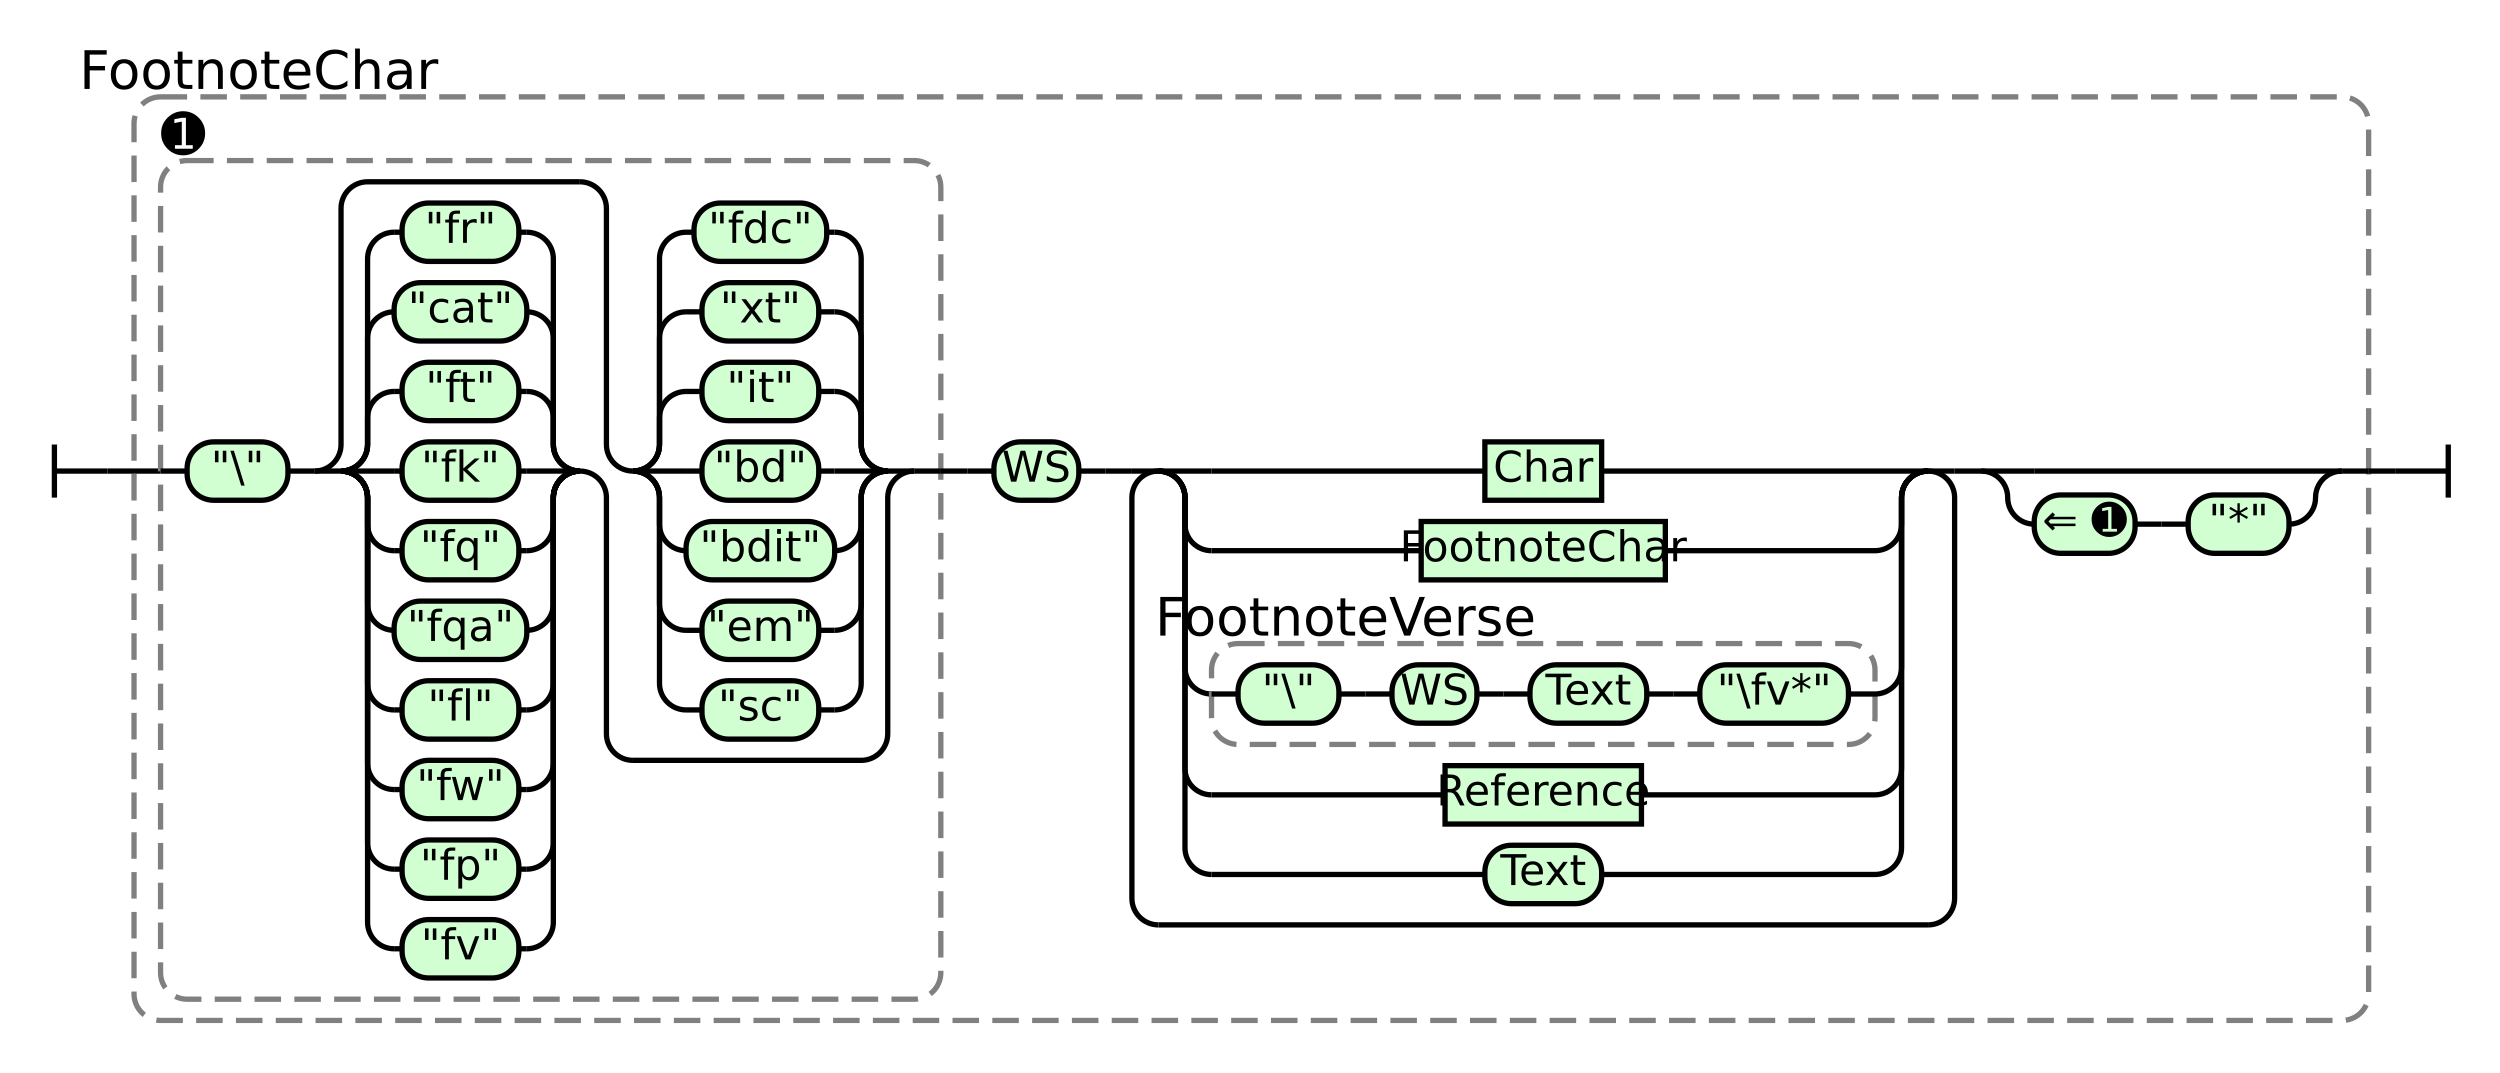
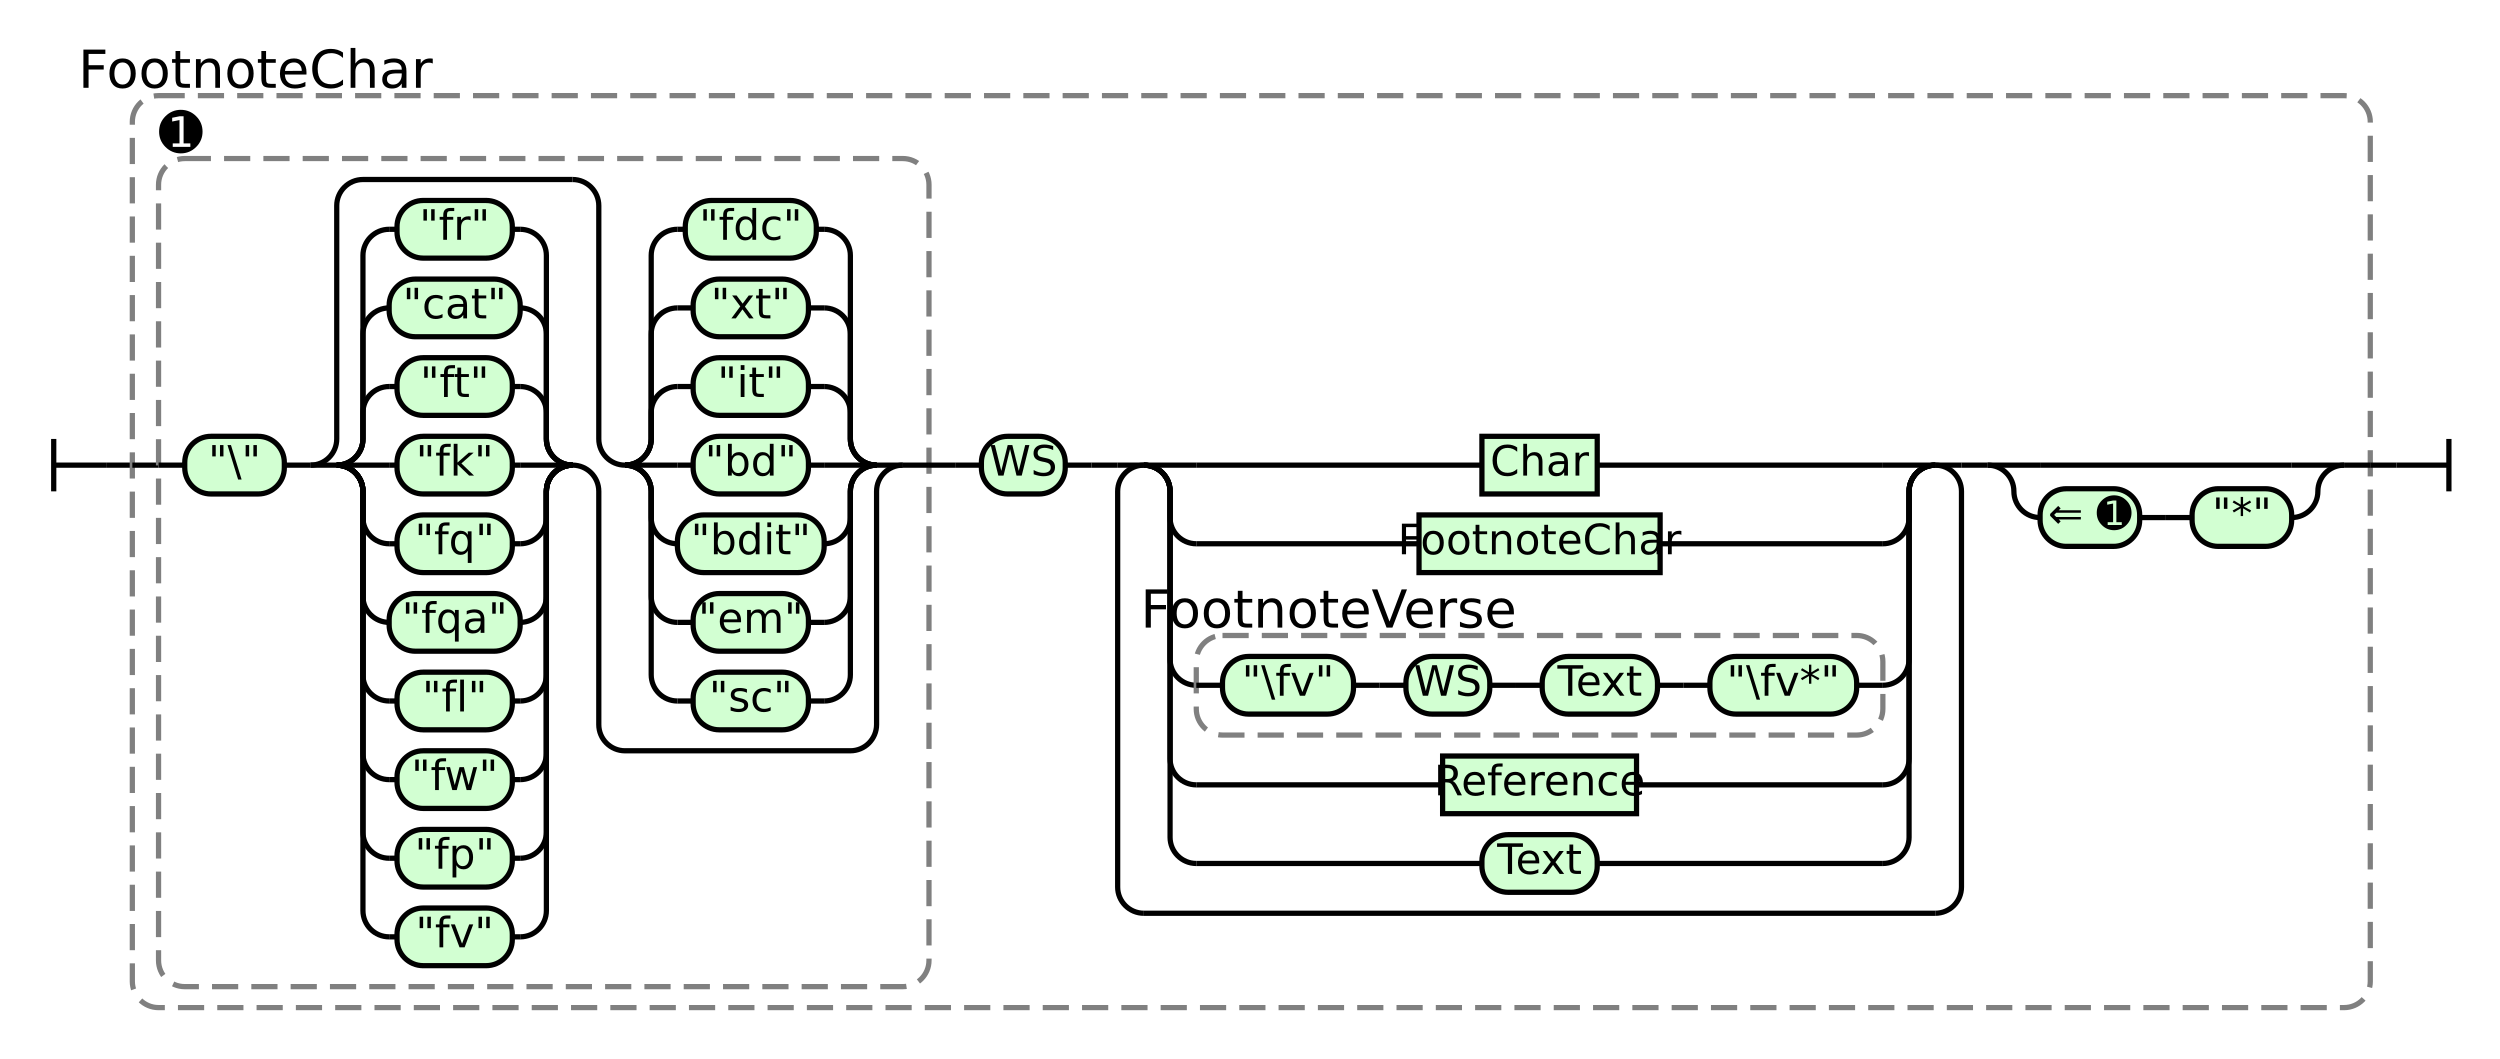
- <svg xmlns="http://www.w3.org/2000/svg" class="railroad-diagram" height="404" viewBox="0 0 942 404" width="942">
+ <svg xmlns="http://www.w3.org/2000/svg" class="railroad-diagram" height="404" viewBox="0 0 954 404" width="954">
  <g transform="translate(.5 .5)">
    <style>/*  */
    svg.railroad-diagram {
        background-color:hsl(30,20%,95%);
    }
    svg.railroad-diagram path {
        stroke-width: 2;
        stroke: black;
        fill: none;
    }
    svg.railroad-diagram text {
        font-size: 12pt;
        text-anchor: middle;
        font-family: DejaVu Sans;
    }
    svg.railroad-diagram text.label {
        text-anchor:start;
    }
    svg.railroad-diagram text.comment {
        font-family: DejaVu Sans;
        font-size: 15pt;
    }
    svg.railroad-diagram rect{
        stroke-width: 2;
        stroke:black;
        fill: rgb(210, 255, 210);
    }
    svg.railroad-diagram rect.group-box {
        stroke: gray;
        stroke-dasharray: 10 5;
        fill: none;
    }
    .terminal {
        font-family: DejaVu Sans;
    }

/*  */
</style>
    <g>
      <path d="M 20 167 v 20 m 0 -10 h 20" />
    </g>
    <path d="M 40 177 h 10" />
    <g>
      <path d="M 50 177 h 0.0" />
-       <path d="M 892.0 177 h 0.0" />
-       <rect class="group-box" height="348" rx="10" ry="10" width="842" x="50.0" y="36" />
+       <path d="M 904.0 177 h 0.0" />
+       <rect class="group-box" height="348" rx="10" ry="10" width="854" x="50.0" y="36" />
      <g>
        <path d="M 50.0 177 h 10.0" />
-         <path d="M 882.0 177 h 10.0" />
+         <path d="M 894.0 177 h 10.0" />
        <g>
          <path d="M 60.0 177 h 0.0" />
          <path d="M 354.0 177 h 0.0" />
          <rect class="group-box" height="316" rx="10" ry="10" width="294" x="60.0" y="60" />
          <g>
            <path d="M 60.0 177 h 10.0" />
            <path d="M 344.0 177 h 10.0" />
            <g class="terminal ">
              <path d="M 70.0 177 h 0.0" />
              <path d="M 108.0 177 h 0.0" />
              <rect height="22" rx="10" ry="10" width="38" x="70.0" y="166" />
              <text x="89.0" y="181">"\"</text>
            </g>
            <path d="M 108.0 177 h 10" />
            <g>
              <path d="M 118.0 177 h 0.0" />
              <path d="M 344.0 177 h 0.0" />
              <path d="M 118.0 177 a 10 10 0 0 0 10 -10 v -89 a 10 10 0 0 1 10 -10 h 80" />
              <path d="M 238.0 286 h 86 a 10 10 0 0 0 10 -10 v -89 a 10 10 0 0 1 10 -10" />
              <path d="M 118.0 177 h 10" />
              <g>
                <path d="M 128.0 177 h 0.0" />
                <path d="M 218.0 177 h 0.0" />
                <path d="M 128.0 177 a 10 10 0 0 0 10 -10 v -10 a 10 10 0 0 1 10 -10" />
                <g class="terminal ">
                  <path d="M 148.0 147 h 3.0" />
                  <path d="M 195.0 147 h 3.0" />
                  <rect height="22" rx="10" ry="10" width="44" x="151.0" y="136" />
                  <text x="173.0" y="151">"ft"</text>
                </g>
                <path d="M 198.0 147 a 10 10 0 0 1 10 10 v 10 a 10 10 0 0 0 10 10" />
                <path d="M 128.0 177 a 10 10 0 0 0 10 -10 v -40 a 10 10 0 0 1 10 -10" />
                <g class="terminal ">
                  <path d="M 148.0 117 h 0.0" />
                  <path d="M 198.0 117 h 0.0" />
                  <rect height="22" rx="10" ry="10" width="50" x="148.0" y="106" />
                  <text x="173.0" y="121">"cat"</text>
                </g>
                <path d="M 198.0 117 a 10 10 0 0 1 10 10 v 40 a 10 10 0 0 0 10 10" />
                <path d="M 128.0 177 a 10 10 0 0 0 10 -10 v -70 a 10 10 0 0 1 10 -10" />
                <g class="terminal ">
                  <path d="M 148.0 87 h 3.0" />
                  <path d="M 195.0 87 h 3.0" />
                  <rect height="22" rx="10" ry="10" width="44" x="151.0" y="76" />
                  <text x="173.0" y="91">"fr"</text>
                </g>
                <path d="M 198.0 87 a 10 10 0 0 1 10 10 v 70 a 10 10 0 0 0 10 10" />
                <path d="M 128.0 177 h 20" />
                <g class="terminal ">
                  <path d="M 148.0 177 h 3.0" />
                  <path d="M 195.0 177 h 3.0" />
                  <rect height="22" rx="10" ry="10" width="44" x="151.0" y="166" />
                  <text x="173.0" y="181">"fk"</text>
                </g>
                <path d="M 198.0 177 h 20" />
                <path d="M 128.0 177 a 10 10 0 0 1 10 10 v 10 a 10 10 0 0 0 10 10" />
                <g class="terminal ">
                  <path d="M 148.0 207 h 3.0" />
                  <path d="M 195.0 207 h 3.0" />
                  <rect height="22" rx="10" ry="10" width="44" x="151.0" y="196" />
                  <text x="173.0" y="211">"fq"</text>
                </g>
                <path d="M 198.0 207 a 10 10 0 0 0 10 -10 v -10 a 10 10 0 0 1 10 -10" />
                <path d="M 128.0 177 a 10 10 0 0 1 10 10 v 40 a 10 10 0 0 0 10 10" />
                <g class="terminal ">
                  <path d="M 148.0 237 h 0.0" />
                  <path d="M 198.0 237 h 0.0" />
                  <rect height="22" rx="10" ry="10" width="50" x="148.0" y="226" />
                  <text x="173.0" y="241">"fqa"</text>
                </g>
                <path d="M 198.0 237 a 10 10 0 0 0 10 -10 v -40 a 10 10 0 0 1 10 -10" />
                <path d="M 128.0 177 a 10 10 0 0 1 10 10 v 70 a 10 10 0 0 0 10 10" />
                <g class="terminal ">
                  <path d="M 148.0 267 h 3.0" />
                  <path d="M 195.0 267 h 3.0" />
                  <rect height="22" rx="10" ry="10" width="44" x="151.0" y="256" />
                  <text x="173.0" y="271">"fl"</text>
                </g>
                <path d="M 198.0 267 a 10 10 0 0 0 10 -10 v -70 a 10 10 0 0 1 10 -10" />
                <path d="M 128.0 177 a 10 10 0 0 1 10 10 v 100 a 10 10 0 0 0 10 10" />
                <g class="terminal ">
                  <path d="M 148.0 297 h 3.0" />
                  <path d="M 195.0 297 h 3.0" />
                  <rect height="22" rx="10" ry="10" width="44" x="151.0" y="286" />
                  <text x="173.0" y="301">"fw"</text>
                </g>
                <path d="M 198.0 297 a 10 10 0 0 0 10 -10 v -100 a 10 10 0 0 1 10 -10" />
                <path d="M 128.0 177 a 10 10 0 0 1 10 10 v 130 a 10 10 0 0 0 10 10" />
                <g class="terminal ">
                  <path d="M 148.0 327 h 3.0" />
                  <path d="M 195.0 327 h 3.0" />
                  <rect height="22" rx="10" ry="10" width="44" x="151.0" y="316" />
                  <text x="173.0" y="331">"fp"</text>
                </g>
                <path d="M 198.0 327 a 10 10 0 0 0 10 -10 v -130 a 10 10 0 0 1 10 -10" />
                <path d="M 128.0 177 a 10 10 0 0 1 10 10 v 160 a 10 10 0 0 0 10 10" />
                <g class="terminal ">
                  <path d="M 148.0 357 h 3.0" />
                  <path d="M 195.0 357 h 3.0" />
                  <rect height="22" rx="10" ry="10" width="44" x="151.0" y="346" />
                  <text x="173.0" y="361">"fv"</text>
                </g>
                <path d="M 198.0 357 a 10 10 0 0 0 10 -10 v -160 a 10 10 0 0 1 10 -10" />
              </g>
              <path d="M 218.0 177 a 10 10 0 0 1 10 10 v 89 a 10 10 0 0 0 10 10" />
              <path d="M 218.0 68 a 10 10 0 0 1 10 10 v 89 a 10 10 0 0 0 10 10" />
              <g>
                <path d="M 238.0 177 h 0.0" />
                <path d="M 334.0 177 h 0.0" />
                <path d="M 238.0 177 a 10 10 0 0 0 10 -10 v -10 a 10 10 0 0 1 10 -10" />
                <g class="terminal ">
                  <path d="M 258.0 147 h 6.0" />
                  <path d="M 308.0 147 h 6.0" />
                  <rect height="22" rx="10" ry="10" width="44" x="264.0" y="136" />
                  <text x="286.0" y="151">"it"</text>
                </g>
                <path d="M 314.0 147 a 10 10 0 0 1 10 10 v 10 a 10 10 0 0 0 10 10" />
                <path d="M 238.0 177 a 10 10 0 0 0 10 -10 v -40 a 10 10 0 0 1 10 -10" />
                <g class="terminal ">
                  <path d="M 258.0 117 h 6.0" />
                  <path d="M 308.0 117 h 6.0" />
                  <rect height="22" rx="10" ry="10" width="44" x="264.0" y="106" />
                  <text x="286.0" y="121">"xt"</text>
                </g>
                <path d="M 314.0 117 a 10 10 0 0 1 10 10 v 40 a 10 10 0 0 0 10 10" />
                <path d="M 238.0 177 a 10 10 0 0 0 10 -10 v -70 a 10 10 0 0 1 10 -10" />
                <g class="terminal ">
                  <path d="M 258.0 87 h 3.0" />
                  <path d="M 311.0 87 h 3.0" />
                  <rect height="22" rx="10" ry="10" width="50" x="261.0" y="76" />
                  <text x="286.0" y="91">"fdc"</text>
                </g>
                <path d="M 314.0 87 a 10 10 0 0 1 10 10 v 70 a 10 10 0 0 0 10 10" />
                <path d="M 238.0 177 h 20" />
                <g class="terminal ">
                  <path d="M 258.0 177 h 6.0" />
                  <path d="M 308.0 177 h 6.0" />
                  <rect height="22" rx="10" ry="10" width="44" x="264.0" y="166" />
                  <text x="286.0" y="181">"bd"</text>
                </g>
                <path d="M 314.0 177 h 20" />
                <path d="M 238.0 177 a 10 10 0 0 1 10 10 v 10 a 10 10 0 0 0 10 10" />
                <g class="terminal ">
                  <path d="M 258.0 207 h 0.0" />
                  <path d="M 314.0 207 h 0.0" />
                  <rect height="22" rx="10" ry="10" width="56" x="258.0" y="196" />
                  <text x="286.0" y="211">"bdit"</text>
                </g>
                <path d="M 314.0 207 a 10 10 0 0 0 10 -10 v -10 a 10 10 0 0 1 10 -10" />
                <path d="M 238.0 177 a 10 10 0 0 1 10 10 v 40 a 10 10 0 0 0 10 10" />
                <g class="terminal ">
                  <path d="M 258.0 237 h 6.0" />
                  <path d="M 308.0 237 h 6.0" />
                  <rect height="22" rx="10" ry="10" width="44" x="264.0" y="226" />
                  <text x="286.0" y="241">"em"</text>
                </g>
                <path d="M 314.0 237 a 10 10 0 0 0 10 -10 v -40 a 10 10 0 0 1 10 -10" />
                <path d="M 238.0 177 a 10 10 0 0 1 10 10 v 70 a 10 10 0 0 0 10 10" />
                <g class="terminal ">
                  <path d="M 258.0 267 h 6.0" />
                  <path d="M 308.0 267 h 6.0" />
                  <rect height="22" rx="10" ry="10" width="44" x="264.0" y="256" />
                  <text x="286.0" y="271">"sc"</text>
                </g>
                <path d="M 314.0 267 a 10 10 0 0 0 10 -10 v -70 a 10 10 0 0 1 10 -10" />
              </g>
              <path d="M 334.0 177 h 10" />
            </g>
          </g>
          <g class="non-terminal ">
            <path d="M 60.0 52 h 0.0" />
            <path d="M 77.0 52 h 0.0" />
            <text class="comment" x="68.5" y="57">➊</text>
          </g>
        </g>
        <path d="M 354.0 177 h 10" />
        <path d="M 364.0 177 h 10" />
        <g class="terminal ">
          <path d="M 374.0 177 h 0.0" />
          <path d="M 406.0 177 h 0.0" />
          <rect height="22" rx="10" ry="10" width="32" x="374.0" y="166" />
          <text x="390.0" y="181">WS</text>
        </g>
        <path d="M 406.0 177 h 10" />
        <path d="M 416.0 177 h 10" />
        <g>
          <path d="M 426.0 177 h 0.0" />
-           <path d="M 736.0 177 h 0.0" />
+           <path d="M 748.0 177 h 0.0" />
          <path d="M 426.0 177 h 10" />
          <g>
            <path d="M 436.0 177 h 0.0" />
-             <path d="M 726.0 177 h 0.0" />
+             <path d="M 738.0 177 h 0.0" />
            <path d="M 436.0 177 h 20" />
            <g class="non-terminal ">
-               <path d="M 456.0 177 h 103.0" />
-               <path d="M 603.0 177 h 103.0" />
-               <rect height="22" width="44" x="559.0" y="166" />
-               <text x="581.0" y="181">Char</text>
-             </g>
-             <path d="M 706.0 177 h 20" />
+               <path d="M 456.0 177 h 109.0" />
+               <path d="M 609.0 177 h 109.0" />
+               <rect height="22" width="44" x="565.0" y="166" />
+               <text x="587.0" y="181">Char</text>
+             </g>
+             <path d="M 718.0 177 h 20" />
            <path d="M 436.0 177 a 10 10 0 0 1 10 10 v 10 a 10 10 0 0 0 10 10" />
            <g class="non-terminal ">
-               <path d="M 456.0 207 h 79.0" />
-               <path d="M 627.0 207 h 79.0" />
-               <rect height="22" width="92" x="535.0" y="196" />
-               <text x="581.0" y="211">FootnoteChar</text>
-             </g>
-             <path d="M 706.0 207 a 10 10 0 0 0 10 -10 v -10 a 10 10 0 0 1 10 -10" />
+               <path d="M 456.0 207 h 85.0" />
+               <path d="M 633.0 207 h 85.0" />
+               <rect height="22" width="92" x="541.0" y="196" />
+               <text x="587.0" y="211">FootnoteChar</text>
+             </g>
+             <path d="M 718.0 207 a 10 10 0 0 0 10 -10 v -10 a 10 10 0 0 1 10 -10" />
            <path d="M 436.0 177 a 10 10 0 0 1 10 10 v 64 a 10 10 0 0 0 10 10" />
            <g>
              <path d="M 456.0 261 h 0.0" />
-               <path d="M 706.0 261 h 0.0" />
-               <rect class="group-box" height="38" rx="10" ry="10" width="250" x="456.0" y="242" />
+               <path d="M 718.0 261 h 0.0" />
+               <rect class="group-box" height="38" rx="10" ry="10" width="262" x="456.0" y="242" />
              <g>
                <path d="M 456.0 261 h 10.0" />
-                 <path d="M 696.0 261 h 10.0" />
+                 <path d="M 708.0 261 h 10.0" />
                <g class="terminal ">
                  <path d="M 466.0 261 h 0.0" />
-                   <path d="M 504.0 261 h 0.0" />
-                   <rect height="22" rx="10" ry="10" width="38" x="466.0" y="250" />
-                   <text x="485.0" y="265">"\"</text>
-                 </g>
-                 <path d="M 504.0 261 h 10" />
-                 <path d="M 514.0 261 h 10" />
-                 <g class="terminal ">
-                   <path d="M 524.0 261 h 0.0" />
-                   <path d="M 556.0 261 h 0.0" />
-                   <rect height="22" rx="10" ry="10" width="32" x="524.0" y="250" />
-                   <text x="540.0" y="265">WS</text>
-                 </g>
-                 <path d="M 556.0 261 h 10" />
-                 <path d="M 566.0 261 h 10" />
-                 <g class="terminal ">
-                   <path d="M 576.0 261 h 0.0" />
-                   <path d="M 620.0 261 h 0.0" />
-                   <rect height="22" rx="10" ry="10" width="44" x="576.0" y="250" />
-                   <text x="598.0" y="265">Text</text>
-                 </g>
-                 <path d="M 620.0 261 h 10" />
-                 <path d="M 630.0 261 h 10" />
-                 <g class="terminal ">
-                   <path d="M 640.0 261 h 0.0" />
-                   <path d="M 696.0 261 h 0.0" />
-                   <rect height="22" rx="10" ry="10" width="56" x="640.0" y="250" />
-                   <text x="668.0" y="265">"\fv*"</text>
+                   <path d="M 516.0 261 h 0.0" />
+                   <rect height="22" rx="10" ry="10" width="50" x="466.0" y="250" />
+                   <text x="491.0" y="265">"\fv"</text>
+                 </g>
+                 <path d="M 516.0 261 h 10" />
+                 <path d="M 526.0 261 h 10" />
+                 <g class="terminal ">
+                   <path d="M 536.0 261 h 0.0" />
+                   <path d="M 568.0 261 h 0.0" />
+                   <rect height="22" rx="10" ry="10" width="32" x="536.0" y="250" />
+                   <text x="552.0" y="265">WS</text>
+                 </g>
+                 <path d="M 568.0 261 h 10" />
+                 <path d="M 578.0 261 h 10" />
+                 <g class="terminal ">
+                   <path d="M 588.0 261 h 0.0" />
+                   <path d="M 632.0 261 h 0.0" />
+                   <rect height="22" rx="10" ry="10" width="44" x="588.0" y="250" />
+                   <text x="610.0" y="265">Text</text>
+                 </g>
+                 <path d="M 632.0 261 h 10" />
+                 <path d="M 642.0 261 h 10" />
+                 <g class="terminal ">
+                   <path d="M 652.0 261 h 0.0" />
+                   <path d="M 708.0 261 h 0.0" />
+                   <rect height="22" rx="10" ry="10" width="56" x="652.0" y="250" />
+                   <text x="680.0" y="265">"\fv*"</text>
                </g>
              </g>
              <g class="non-terminal ">
                <path d="M 456.0 234 h 0.0" />
                <path d="M 557.0 234 h 0.0" />
                <text class="comment" x="506.5" y="239">FootnoteVerse</text>
              </g>
            </g>
-             <path d="M 706.0 261 a 10 10 0 0 0 10 -10 v -64 a 10 10 0 0 1 10 -10" />
+             <path d="M 718.0 261 a 10 10 0 0 0 10 -10 v -64 a 10 10 0 0 1 10 -10" />
            <path d="M 436.0 177 a 10 10 0 0 1 10 10 v 102 a 10 10 0 0 0 10 10" />
            <g class="non-terminal ">
-               <path d="M 456.0 299 h 88.0" />
-               <path d="M 618.0 299 h 88.0" />
-               <rect height="22" width="74" x="544.0" y="288" />
-               <text x="581.0" y="303">Reference</text>
-             </g>
-             <path d="M 706.0 299 a 10 10 0 0 0 10 -10 v -102 a 10 10 0 0 1 10 -10" />
+               <path d="M 456.0 299 h 94.0" />
+               <path d="M 624.0 299 h 94.0" />
+               <rect height="22" width="74" x="550.0" y="288" />
+               <text x="587.0" y="303">Reference</text>
+             </g>
+             <path d="M 718.0 299 a 10 10 0 0 0 10 -10 v -102 a 10 10 0 0 1 10 -10" />
            <path d="M 436.0 177 a 10 10 0 0 1 10 10 v 132 a 10 10 0 0 0 10 10" />
            <g class="terminal ">
-               <path d="M 456.0 329 h 103.0" />
-               <path d="M 603.0 329 h 103.0" />
-               <rect height="22" rx="10" ry="10" width="44" x="559.0" y="318" />
-               <text x="581.0" y="333">Text</text>
-             </g>
-             <path d="M 706.0 329 a 10 10 0 0 0 10 -10 v -132 a 10 10 0 0 1 10 -10" />
-           </g>
-           <path d="M 726.0 177 h 10" />
+               <path d="M 456.0 329 h 109.0" />
+               <path d="M 609.0 329 h 109.0" />
+               <rect height="22" rx="10" ry="10" width="44" x="565.0" y="318" />
+               <text x="587.0" y="333">Text</text>
+             </g>
+             <path d="M 718.0 329 a 10 10 0 0 0 10 -10 v -132 a 10 10 0 0 1 10 -10" />
+           </g>
+           <path d="M 738.0 177 h 10" />
          <path d="M 436.0 177 a 10 10 0 0 0 -10 10 v 151 a 10 10 0 0 0 10 10" />
          <g>
-             <path d="M 436.0 348 h 290" />
-           </g>
-           <path d="M 726.0 348 a 10 10 0 0 0 10 -10 v -151 a 10 10 0 0 0 -10 -10" />
+             <path d="M 436.0 348 h 302" />
+           </g>
+           <path d="M 738.0 348 a 10 10 0 0 0 10 -10 v -151 a 10 10 0 0 0 -10 -10" />
        </g>
-         <path d="M 736.0 177 h 10" />
+         <path d="M 748.0 177 h 10" />
        <g>
-           <path d="M 746.0 177 h 0.0" />
-           <path d="M 882.0 177 h 0.0" />
-           <path d="M 746.0 177 h 20" />
-           <g>
-             <path d="M 766.0 177 h 96" />
-           </g>
-           <path d="M 862.0 177 h 20" />
-           <path d="M 746.0 177 a 10 10 0 0 1 10 10 v 0 a 10 10 0 0 0 10 10" />
-           <g>
-             <path d="M 766.0 197 h 0.0" />
-             <path d="M 862.0 197 h 0.0" />
+           <path d="M 758.0 177 h 0.0" />
+           <path d="M 894.0 177 h 0.0" />
+           <path d="M 758.0 177 h 20" />
+           <g>
+             <path d="M 778.0 177 h 96" />
+           </g>
+           <path d="M 874.0 177 h 20" />
+           <path d="M 758.0 177 a 10 10 0 0 1 10 10 v 0 a 10 10 0 0 0 10 10" />
+           <g>
+             <path d="M 778.0 197 h 0.0" />
+             <path d="M 874.0 197 h 0.0" />
            <g class="terminal ">
-               <path d="M 766.0 197 h 0.0" />
-               <path d="M 804.0 197 h 0.0" />
-               <rect height="22" rx="10" ry="10" width="38" x="766.0" y="186" />
-               <text x="785.0" y="201">⇐ ➊</text>
-             </g>
-             <path d="M 804.0 197 h 10" />
-             <path d="M 814.0 197 h 10" />
+               <path d="M 778.0 197 h 0.0" />
+               <path d="M 816.0 197 h 0.0" />
+               <rect height="22" rx="10" ry="10" width="38" x="778.0" y="186" />
+               <text x="797.0" y="201">⇐ ➊</text>
+             </g>
+             <path d="M 816.0 197 h 10" />
+             <path d="M 826.0 197 h 10" />
            <g class="terminal ">
-               <path d="M 824.0 197 h 0.0" />
-               <path d="M 862.0 197 h 0.0" />
-               <rect height="22" rx="10" ry="10" width="38" x="824.0" y="186" />
-               <text x="843.0" y="201">"*"</text>
-             </g>
-           </g>
-           <path d="M 862.0 197 a 10 10 0 0 0 10 -10 v 0 a 10 10 0 0 1 10 -10" />
+               <path d="M 836.0 197 h 0.0" />
+               <path d="M 874.0 197 h 0.0" />
+               <rect height="22" rx="10" ry="10" width="38" x="836.0" y="186" />
+               <text x="855.0" y="201">"*"</text>
+             </g>
+           </g>
+           <path d="M 874.0 197 a 10 10 0 0 0 10 -10 v 0 a 10 10 0 0 1 10 -10" />
        </g>
      </g>
      <g class="non-terminal ">
        <path d="M 50.0 28 h 0.0" />
        <path d="M 144.0 28 h 0.0" />
        <text class="comment" x="97.0" y="33">FootnoteChar</text>
      </g>
    </g>
-     <path d="M 892 177 h 10" />
-     <path d="M 902 177 h 20 m 0 -10 v 20" />
+     <path d="M 904 177 h 10" />
+     <path d="M 914 177 h 20 m 0 -10 v 20" />
  </g>
</svg>
